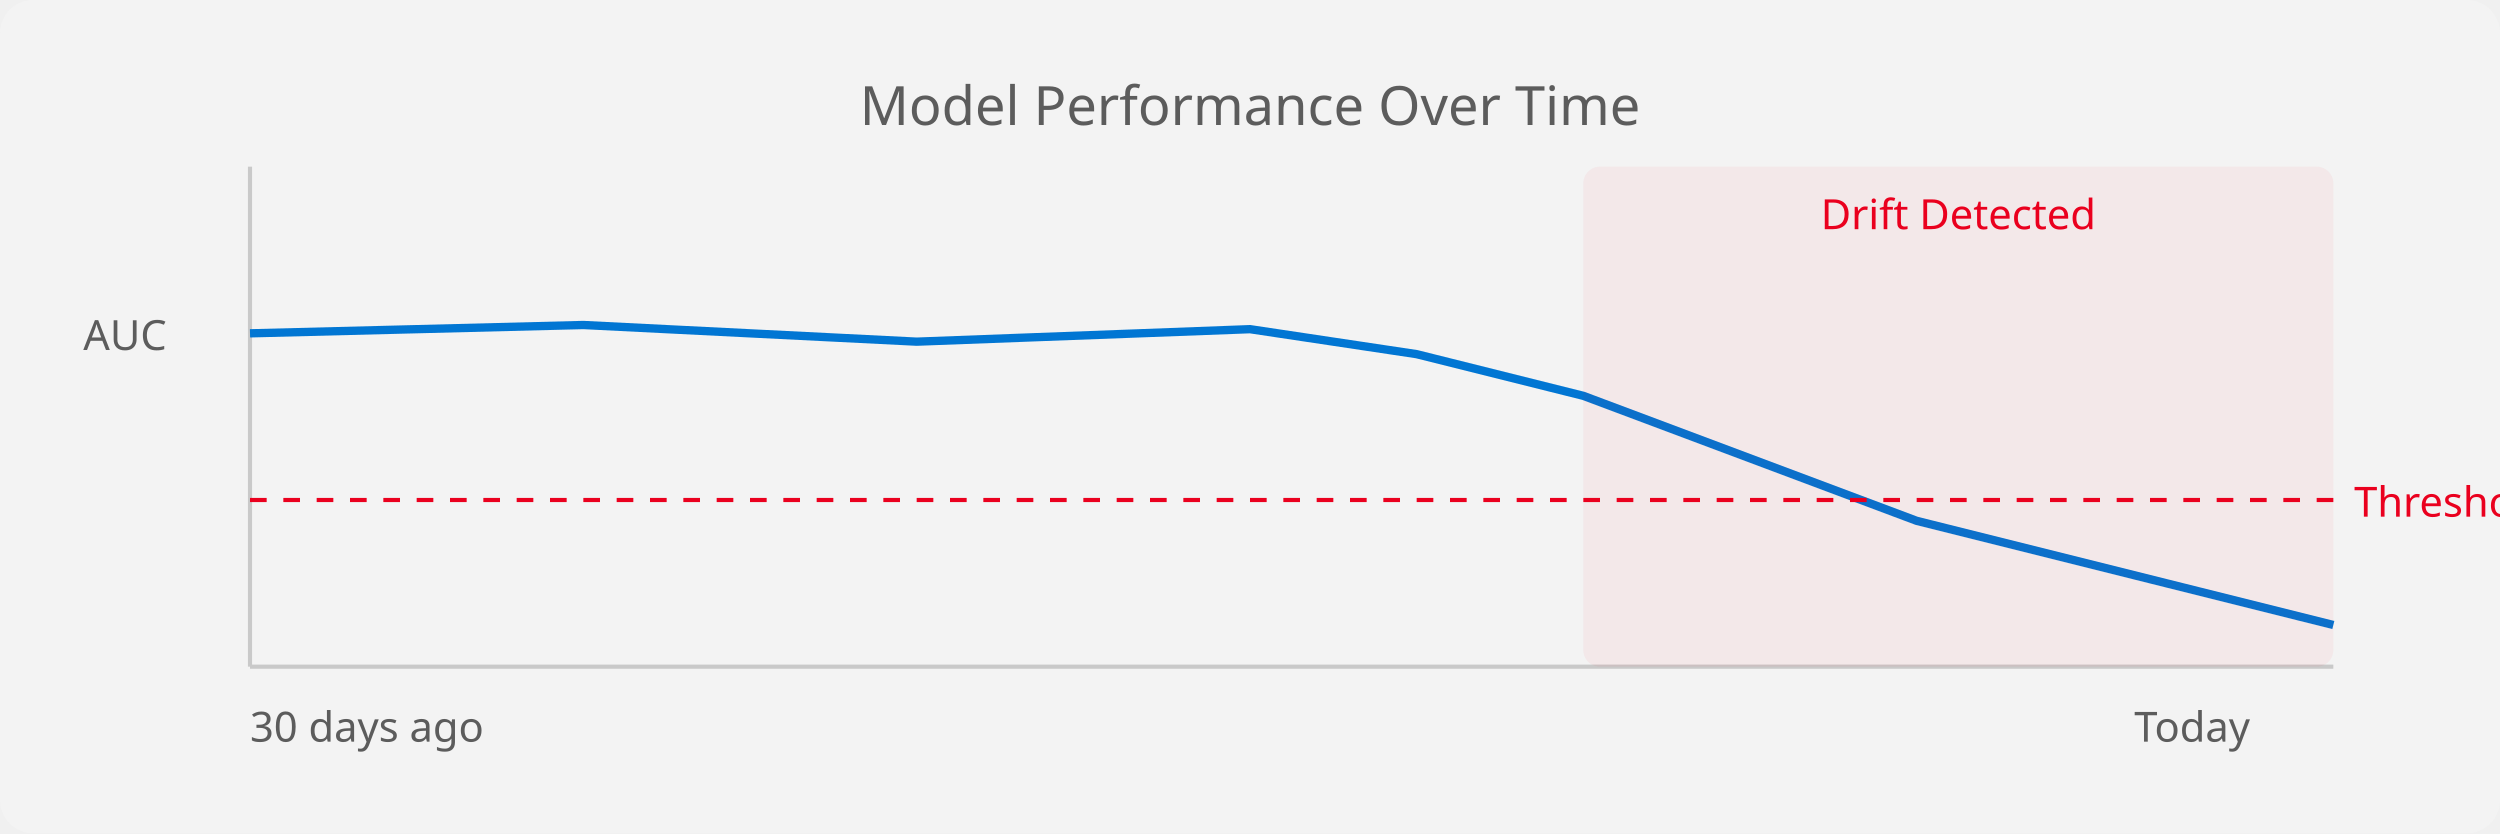
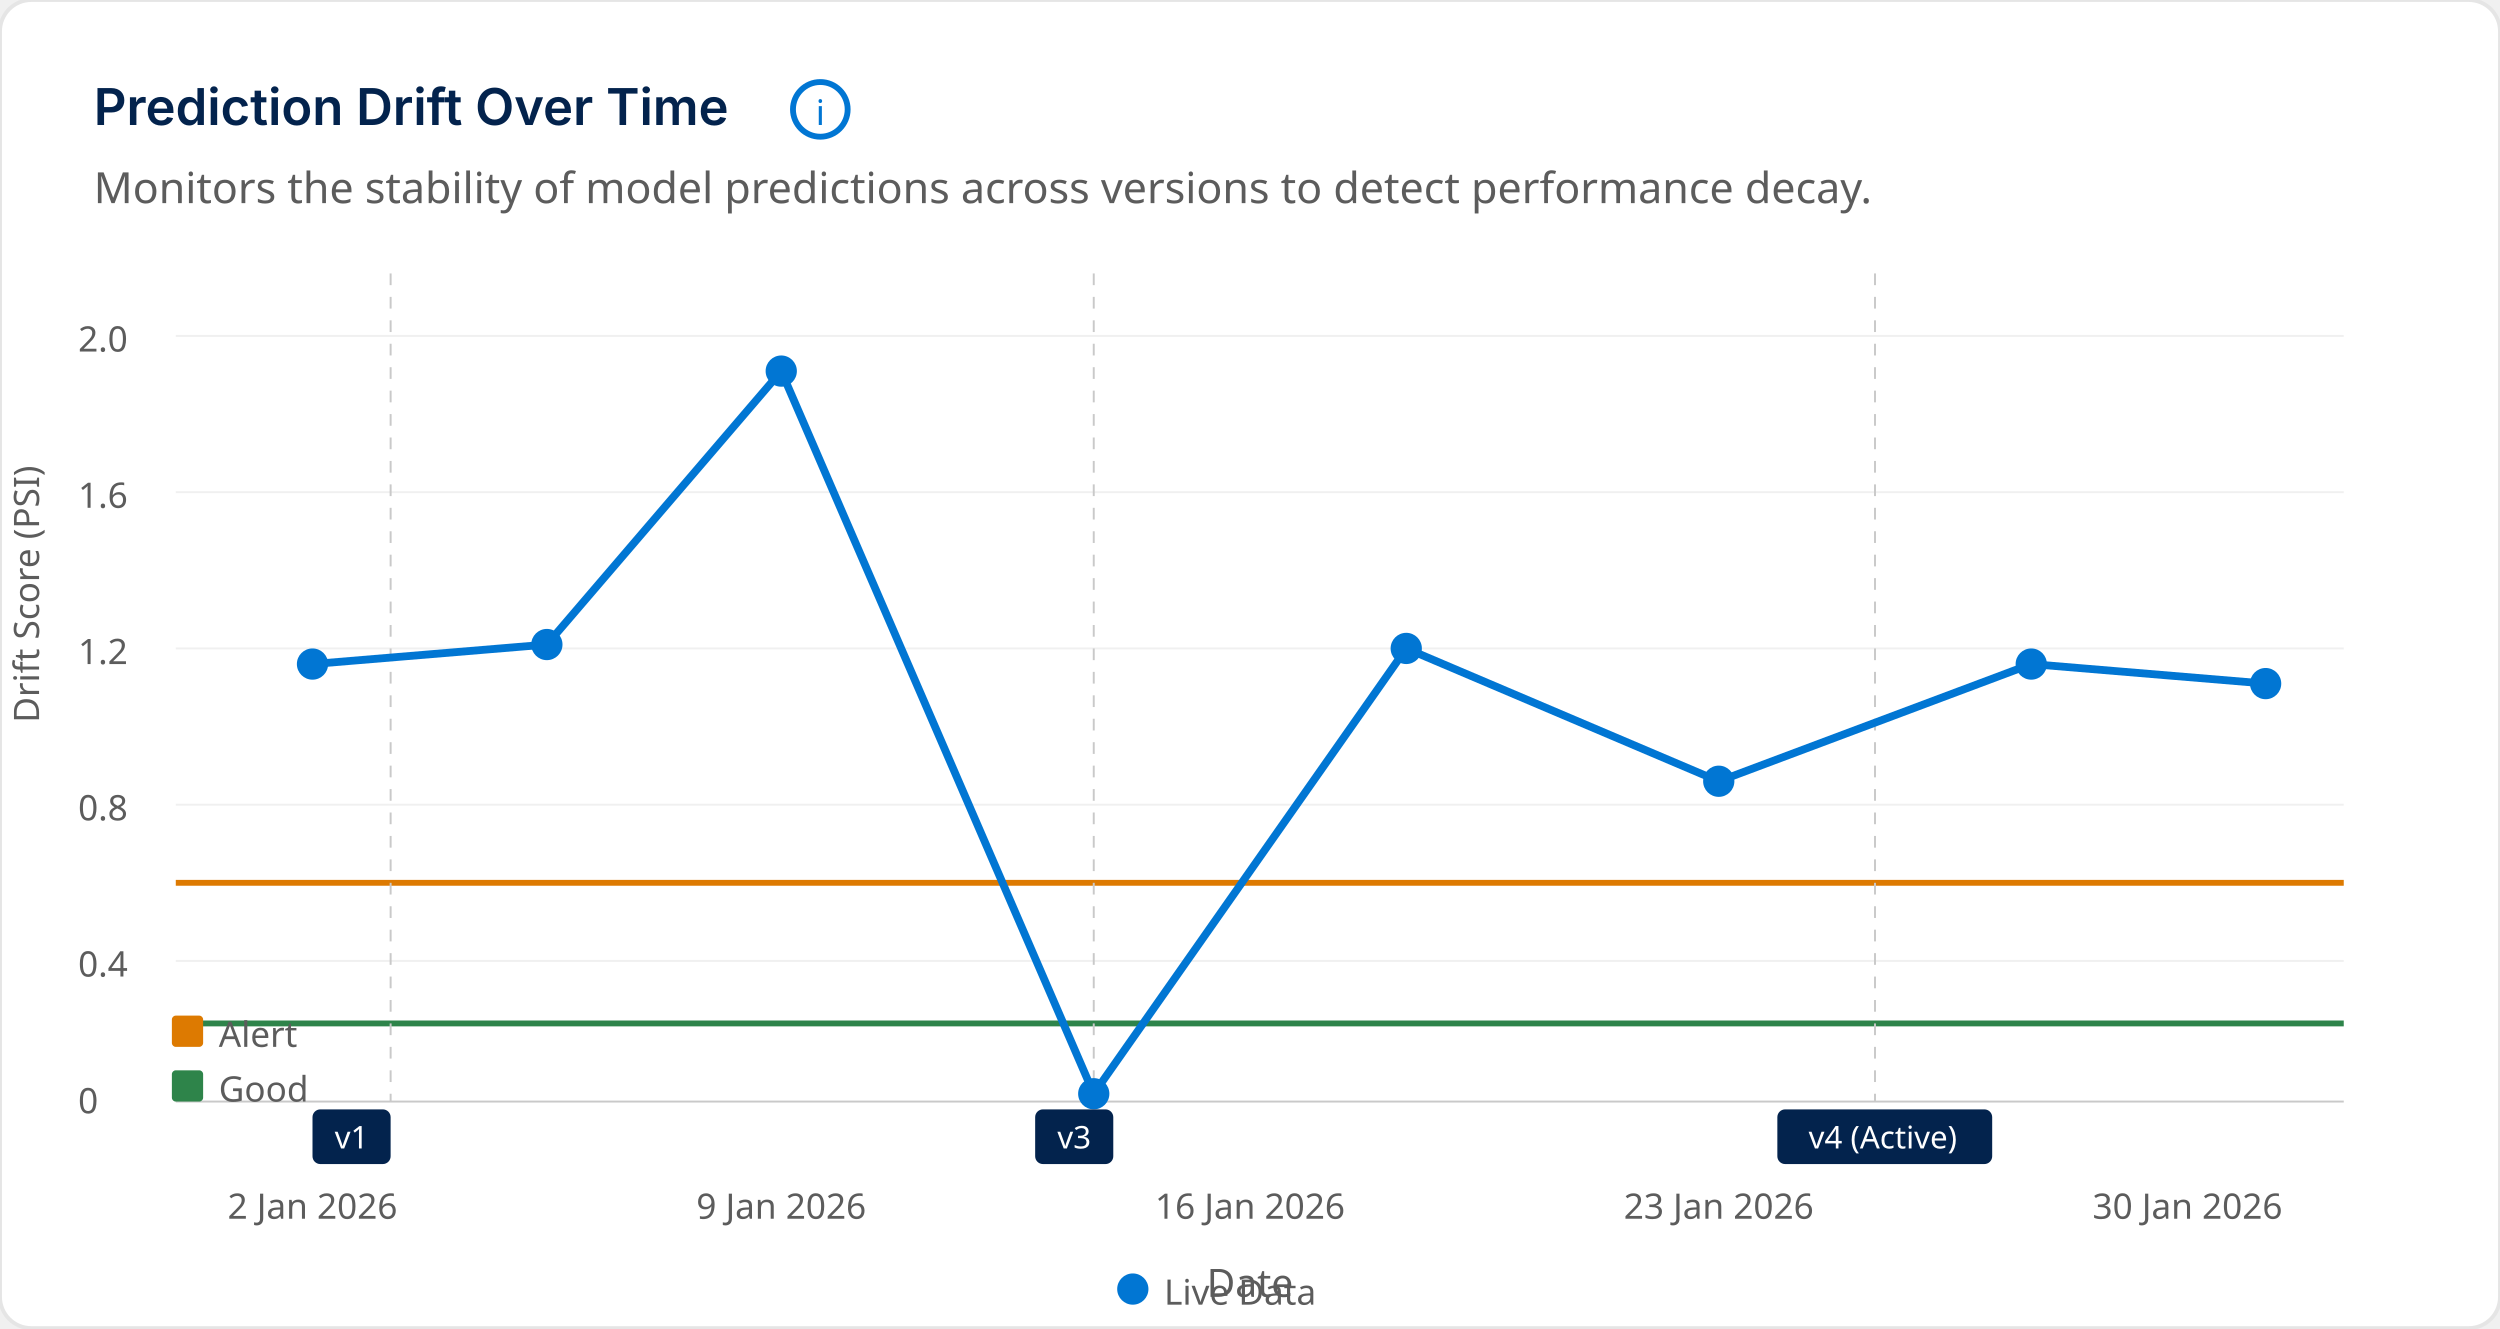
- <svg xmlns="http://www.w3.org/2000/svg" viewBox="0 0 600 200" fill="none">
-   <rect width="600" height="200" rx="8" fill="#f3f3f3" />
-   <text x="300" y="30" text-anchor="middle" font-family="system-ui" font-size="13" fill="#5c5c5c">Model Performance Over Time</text>
-   <line x1="60" y1="160" x2="560" y2="160" stroke="#c9c9c9" stroke-width="1" />
-   <line x1="60" y1="40" x2="60" y2="160" stroke="#c9c9c9" stroke-width="1" />
-   <polyline points="60,80 140,78 220,82 300,79 340,85 380,95 420,110 460,125 520,140 560,150" stroke="#0176d3" stroke-width="2" fill="none" />
-   <line x1="60" y1="120" x2="560" y2="120" stroke="#ea001e" stroke-width="1" stroke-dasharray="4,4" />
-   <text x="565" y="124" font-family="system-ui" font-size="10" fill="#ea001e">Threshold</text>
-   <rect x="380" y="40" width="180" height="120" rx="4" fill="#ea001e" opacity="0.05" />
-   <text x="470" y="55" text-anchor="middle" font-family="system-ui" font-size="10" fill="#ea001e">Drift Detected</text>
-   <text x="60" y="178" font-family="system-ui" font-size="10" fill="#5c5c5c">30 days ago</text>
-   <text x="540" y="178" text-anchor="end" font-family="system-ui" font-size="10" fill="#5c5c5c">Today</text>
-   <text x="40" y="84" text-anchor="end" font-family="system-ui" font-size="10" fill="#5c5c5c">AUC</text>
+ <svg xmlns="http://www.w3.org/2000/svg" viewBox="0 0 640 340" fill="none">
+   <rect width="640" height="340" rx="8" fill="white" stroke="#e5e5e5" stroke-width="1" />
+   <text x="24" y="32" font-family="system-ui, -apple-system" font-size="13" font-weight="600" fill="#03234d">Prediction Drift Over Time</text>
+   <circle cx="210" cy="28" r="7" fill="none" stroke="#0176d3" stroke-width="1.5" />
+   <text x="210" y="32" text-anchor="middle" font-family="system-ui" font-size="9" fill="#0176d3">i</text>
+   <text x="24" y="52" font-family="system-ui" font-size="11" fill="#5c5c5c">Monitors the stability of model predictions across versions to detect performance decay.</text>
+   <text x="20" y="90" font-family="system-ui" font-size="9" fill="#5c5c5c">2.0</text>
+   <text x="20" y="130" font-family="system-ui" font-size="9" fill="#5c5c5c">1.6</text>
+   <text x="20" y="170" font-family="system-ui" font-size="9" fill="#5c5c5c">1.2</text>
+   <text x="20" y="210" font-family="system-ui" font-size="9" fill="#5c5c5c">0.8</text>
+   <text x="20" y="250" font-family="system-ui" font-size="9" fill="#5c5c5c">0.4</text>
+   <text x="20" y="285" font-family="system-ui" font-size="9" fill="#5c5c5c">0</text>
+   <text x="10" y="185" font-family="system-ui" font-size="9" fill="#5c5c5c" transform="rotate(-90 10 185)">Drift Score (PSI)</text>
+   <line x1="45" y1="86" x2="600" y2="86" stroke="#f0f0f0" stroke-width="0.5" />
+   <line x1="45" y1="126" x2="600" y2="126" stroke="#f0f0f0" stroke-width="0.5" />
+   <line x1="45" y1="166" x2="600" y2="166" stroke="#f0f0f0" stroke-width="0.5" />
+   <line x1="45" y1="206" x2="600" y2="206" stroke="#f0f0f0" stroke-width="0.5" />
+   <line x1="45" y1="246" x2="600" y2="246" stroke="#f0f0f0" stroke-width="0.5" />
+   <line x1="45" y1="282" x2="600" y2="282" stroke="#c9c9c9" stroke-width="0.5" />
+   <line x1="45" y1="226" x2="600" y2="226" stroke="#dd7a01" stroke-width="1.5" />
+   <line x1="45" y1="262" x2="600" y2="262" stroke="#2e844a" stroke-width="1.5" />
+   <line x1="100" y1="70" x2="100" y2="282" stroke="#c9c9c9" stroke-width="0.5" stroke-dasharray="3,3" />
+   <line x1="280" y1="70" x2="280" y2="282" stroke="#c9c9c9" stroke-width="0.5" stroke-dasharray="3,3" />
+   <line x1="480" y1="70" x2="480" y2="282" stroke="#c9c9c9" stroke-width="0.5" stroke-dasharray="3,3" />
+   <polyline points="80,170 140,165 200,95 280,280 360,166 440,200 520,170 580,175" stroke="#0176d3" stroke-width="2" fill="none" />
+   <circle cx="80" cy="170" r="4" fill="#0176d3" />
+   <circle cx="140" cy="165" r="4" fill="#0176d3" />
+   <circle cx="200" cy="95" r="4" fill="#0176d3" />
+   <circle cx="280" cy="280" r="4" fill="#0176d3" />
+   <circle cx="360" cy="166" r="4" fill="#0176d3" />
+   <circle cx="440" cy="200" r="4" fill="#0176d3" />
+   <circle cx="520" cy="170" r="4" fill="#0176d3" />
+   <circle cx="580" cy="175" r="4" fill="#0176d3" />
+   <rect x="80" y="284" width="20" height="14" rx="2" fill="#03234d" />
+   <text x="90" y="294" text-anchor="middle" font-family="system-ui" font-size="8" fill="white">v1</text>
+   <rect x="265" y="284" width="20" height="14" rx="2" fill="#03234d" />
+   <text x="275" y="294" text-anchor="middle" font-family="system-ui" font-size="8" fill="white">v3</text>
+   <rect x="455" y="284" width="55" height="14" rx="2" fill="#03234d" />
+   <text x="482" y="294" text-anchor="middle" font-family="system-ui" font-size="8" fill="white">v4 (Active)</text>
+   <text x="80" y="312" text-anchor="middle" font-family="system-ui" font-size="9" fill="#5c5c5c">2 Jan 2026</text>
+   <text x="200" y="312" text-anchor="middle" font-family="system-ui" font-size="9" fill="#5c5c5c">9 Jan 2026</text>
+   <text x="320" y="312" text-anchor="middle" font-family="system-ui" font-size="9" fill="#5c5c5c">16 Jan 2026</text>
+   <text x="440" y="312" text-anchor="middle" font-family="system-ui" font-size="9" fill="#5c5c5c">23 Jan 2026</text>
+   <text x="560" y="312" text-anchor="middle" font-family="system-ui" font-size="9" fill="#5c5c5c">30 Jan 2026</text>
+   <text x="320" y="332" text-anchor="middle" font-family="system-ui" font-size="10" fill="#5c5c5c">Date</text>
+   <rect x="44" y="260" width="8" height="8" rx="1" fill="#dd7a01" />
+   <text x="56" y="268" font-family="system-ui" font-size="9" fill="#5c5c5c">Alert</text>
+   <rect x="44" y="274" width="8" height="8" rx="1" fill="#2e844a" />
+   <text x="56" y="282" font-family="system-ui" font-size="9" fill="#5c5c5c">Good</text>
+   <circle cx="290" cy="330" r="4" fill="#0176d3" />
+   <text x="298" y="334" font-family="system-ui" font-size="9" fill="#5c5c5c">Live Data</text>
</svg>
